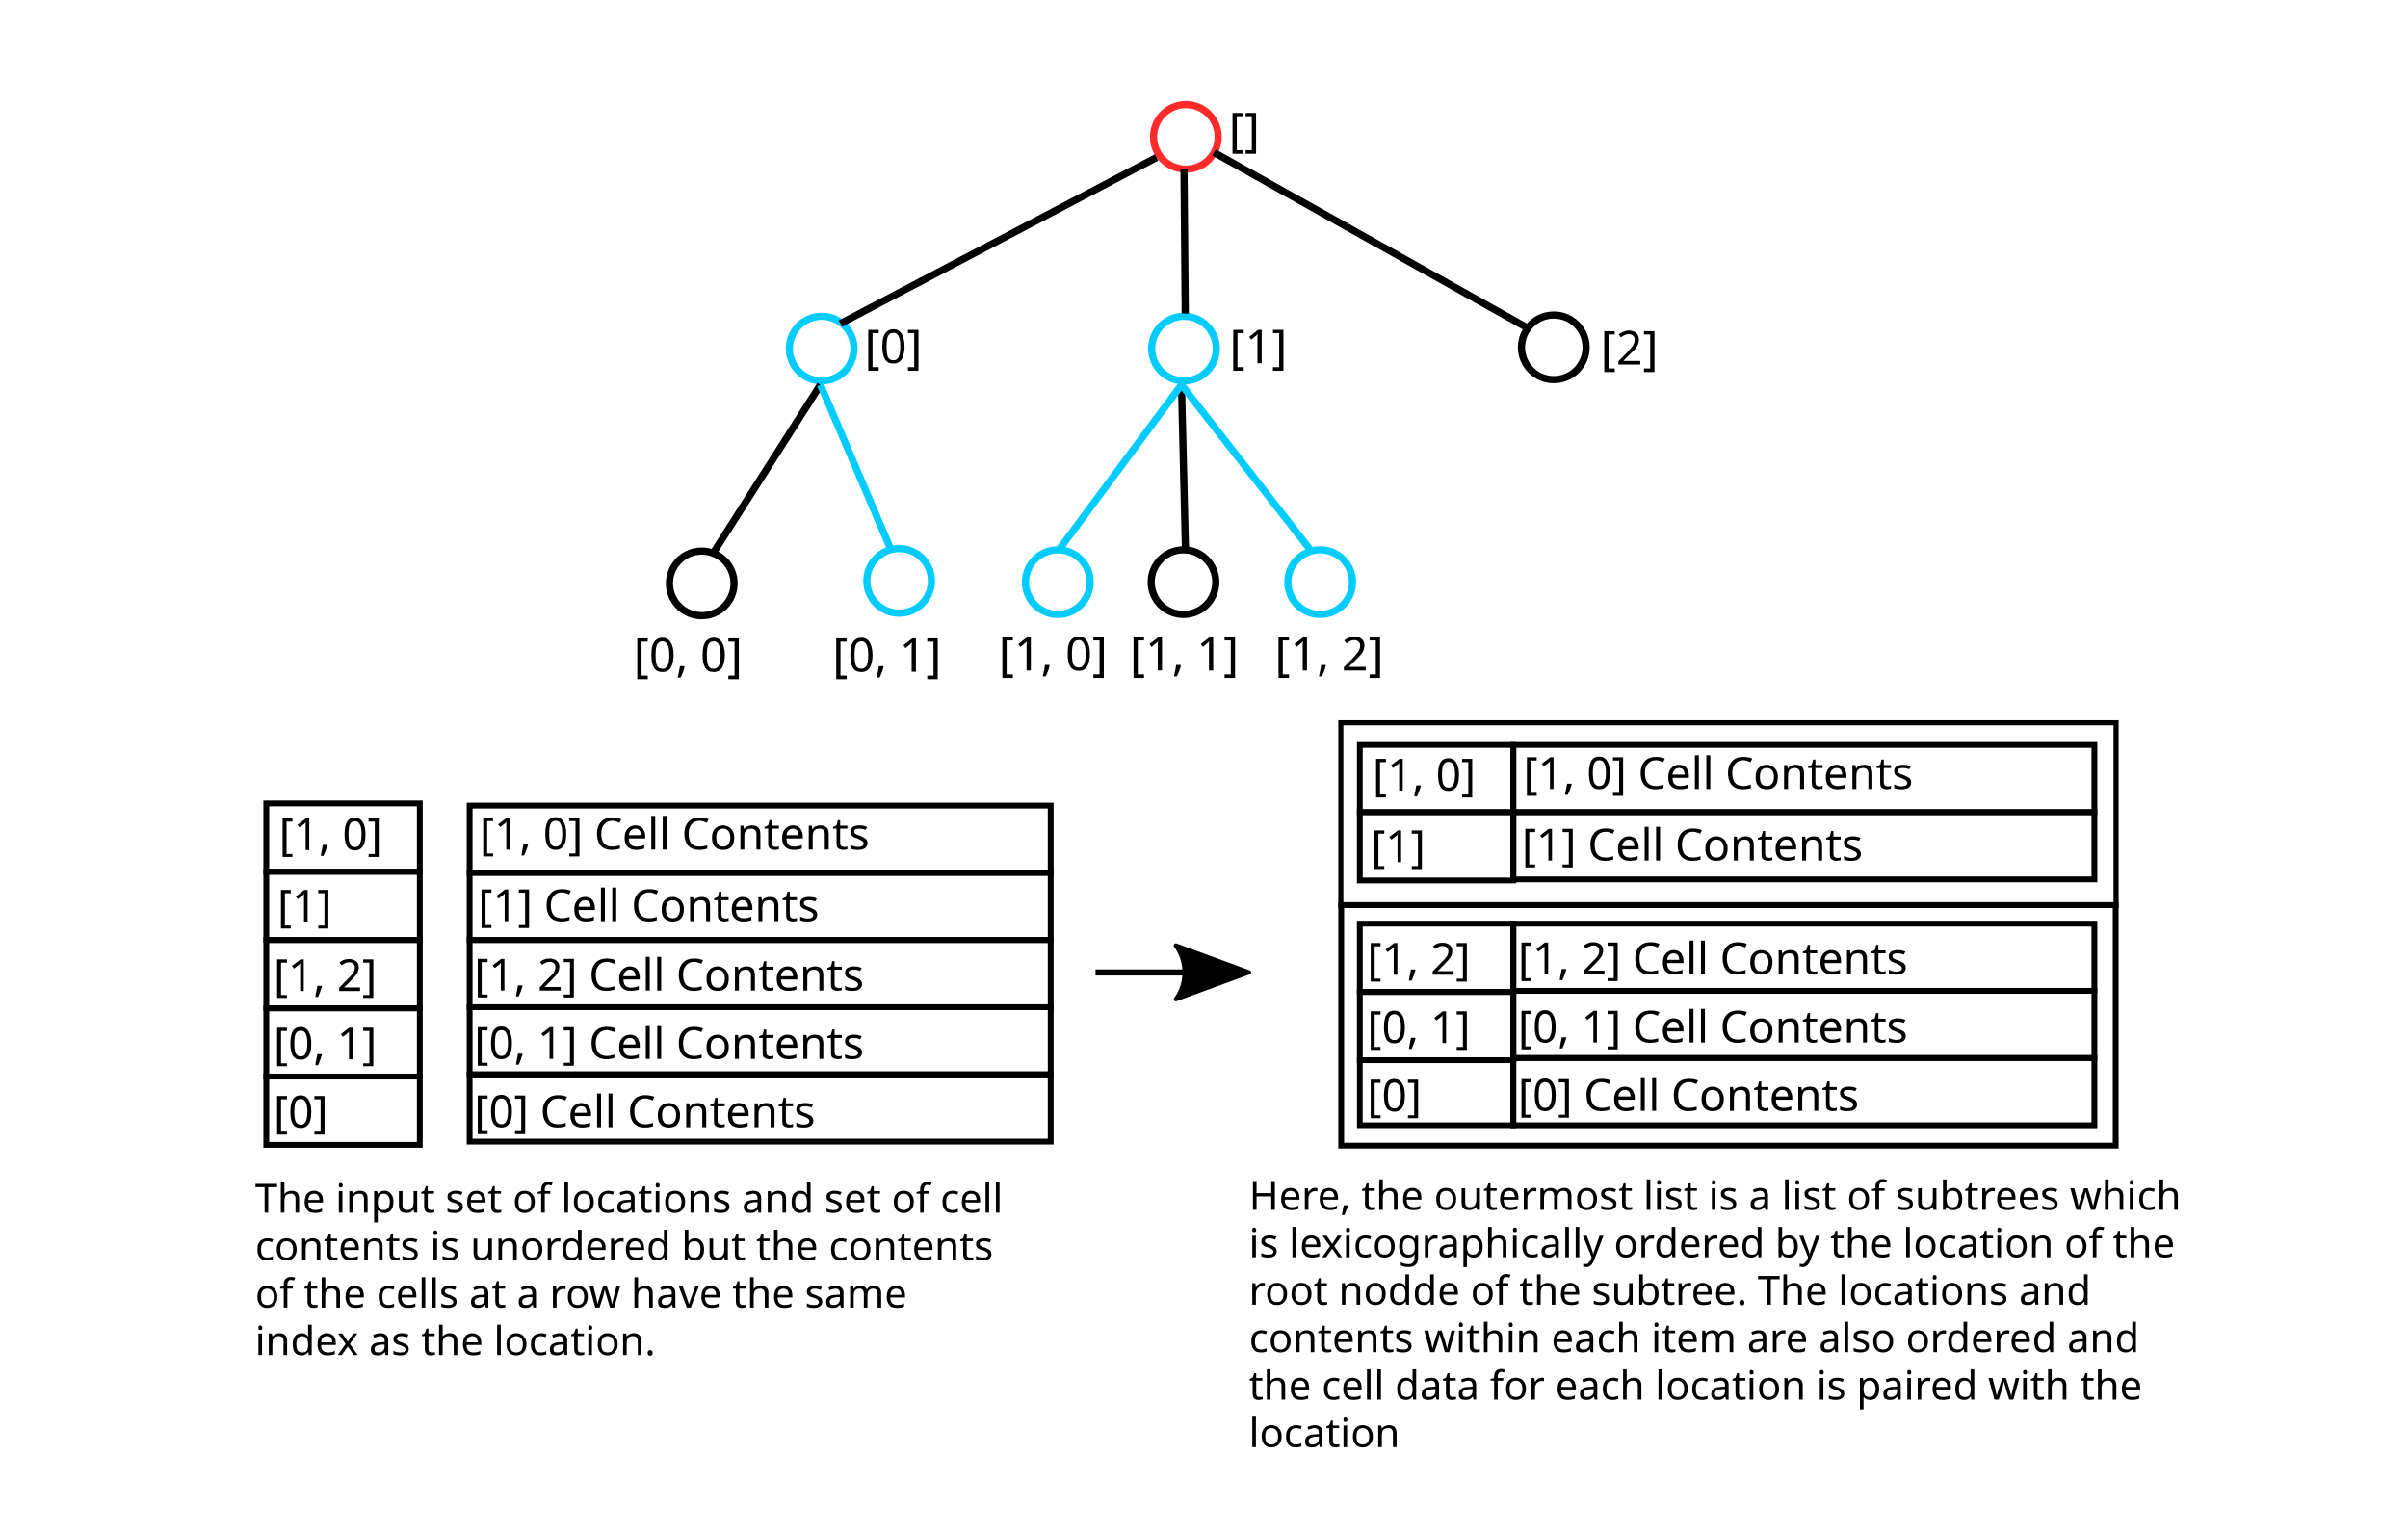
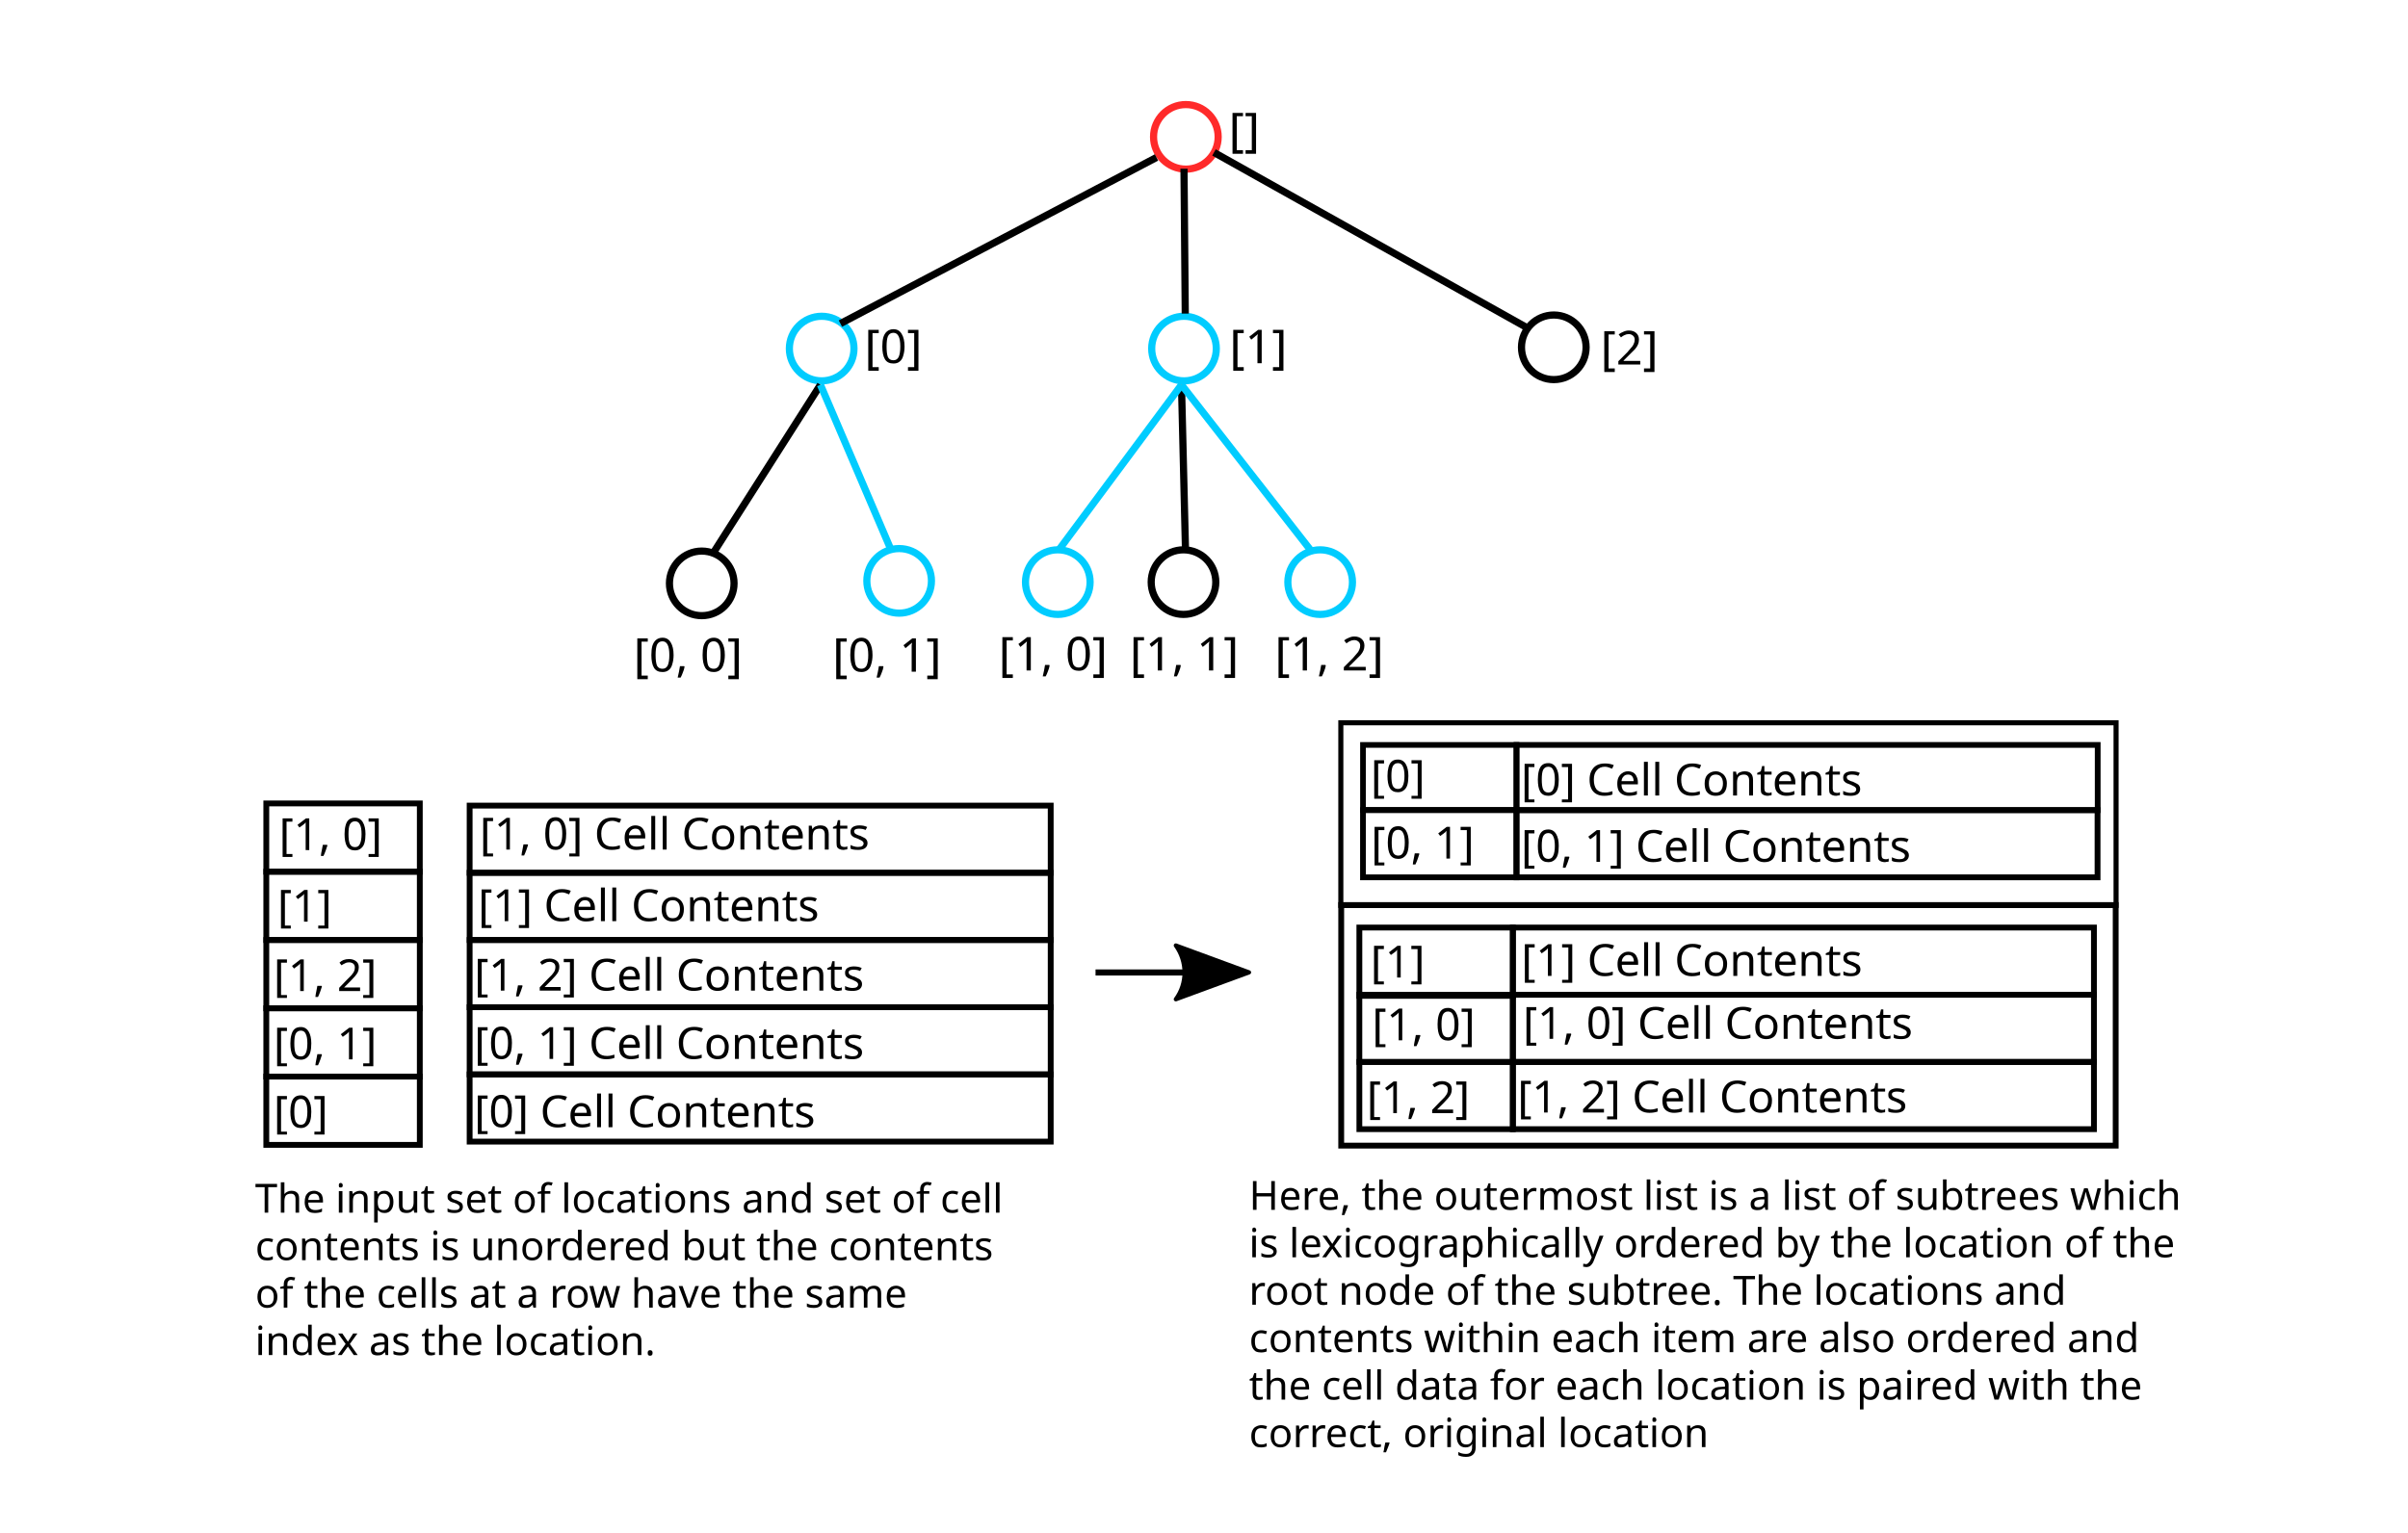
<svg xmlns="http://www.w3.org/2000/svg" width="435" height="277" viewBox="0 0 115.094 73.29" version="1.1" id="svg8">
  <defs id="defs2">
    <marker orient="auto" refY="0" refX="0" id="Arrow2Lend" style="overflow:visible">
      <path id="path1105" style="fill:#000000;fill-opacity:1;fill-rule:evenodd;stroke:#000000;stroke-width:0.625;stroke-linejoin:round;stroke-opacity:1" d="M 8.719,4.034 -2.207,0.016 8.719,-4.002 c -1.745,2.372 -1.735,5.617 -6e-7,8.035 z" transform="matrix(-1.1,0,0,-1.1,-1.1,0)" />
    </marker>
  </defs>
  <g id="layer1" transform="translate(0,-223.7103)">
    <path style="fill:none;stroke:#000000;stroke-width:0.343;stroke-linecap:butt;stroke-linejoin:miter;stroke-miterlimit:4;stroke-dasharray:none;stroke-opacity:1" d="M 56.66,249.915 56.471,242.106" id="path889" />
    <circle id="path10" cx="56.68" cy="230.253" style="fill:none;stroke:#ff2a2a;stroke-width:0.343;stroke-miterlimit:4;stroke-dasharray:none" r="1.544" />
    <circle id="path10-3" cx="39.273" cy="240.375" style="fill:none;stroke:#00ccff;stroke-width:0.343;stroke-miterlimit:4;stroke-dasharray:none;stroke-opacity:1" r="1.544" />
    <circle id="path10-3-6" cx="56.591" cy="240.375" style="fill:none;stroke:#00ccff;stroke-width:0.343;stroke-miterlimit:4;stroke-dasharray:none" r="1.544" />
    <circle id="path10-3-6-7" cx="74.266" cy="240.315" style="fill:none;stroke:#000000;stroke-width:0.343;stroke-miterlimit:4;stroke-dasharray:none" r="1.544" />
    <circle id="path10-3-6-7-5" cx="33.541" cy="251.601" style="fill:none;stroke:#000000;stroke-width:0.343;stroke-miterlimit:4;stroke-dasharray:none" r="1.544" />
    <circle id="path10-3-6-7-5-3" cx="42.976" cy="251.481" style="fill:none;stroke:#00ccff;stroke-width:0.343;stroke-miterlimit:4;stroke-dasharray:none;stroke-opacity:1" r="1.544" />
    <circle id="path10-3-6-7-5-3-5" cx="50.559" cy="251.541" style="fill:none;stroke:#00ccff;stroke-width:0.343;stroke-miterlimit:4;stroke-dasharray:none" r="1.544" />
    <circle id="path10-3-6-7-5-3-5-6" cx="56.567" cy="251.541" style="fill:none;stroke:#000000;stroke-width:0.343;stroke-miterlimit:4;stroke-dasharray:none" r="1.544" />
    <circle id="path10-3-6-7-5-3-5-6-2" cx="63.099" cy="251.541" style="fill:none;stroke:#00ccff;stroke-width:0.343;stroke-miterlimit:4;stroke-dasharray:none" r="1.544" />
    <path style="fill:none;stroke:#000000;stroke-width:0.343;stroke-linecap:butt;stroke-linejoin:miter;stroke-miterlimit:4;stroke-dasharray:none;stroke-opacity:1" d="M 55.277,231.238 40.169,239.18" id="path4645" />
    <path style="fill:none;stroke:#000000;stroke-width:0.343;stroke-linecap:butt;stroke-linejoin:miter;stroke-miterlimit:4;stroke-dasharray:none;stroke-opacity:1" d="m 56.591,231.776 0.06,6.927" id="path4647" />
    <path style="fill:none;stroke:#000000;stroke-width:0.343;stroke-linecap:butt;stroke-linejoin:miter;stroke-miterlimit:4;stroke-dasharray:none;stroke-opacity:1" d="m 58.024,230.999 14.929,8.36" id="path4649" />
    <path style="fill:none;stroke:#000000;stroke-width:0.343;stroke-linecap:butt;stroke-linejoin:miter;stroke-miterlimit:4;stroke-dasharray:none;stroke-opacity:1" d="m 39.214,242.106 -5.135,8.061" id="path4651" />
    <path style="fill:none;stroke:#00ccff;stroke-width:0.343;stroke-linecap:butt;stroke-linejoin:miter;stroke-miterlimit:4;stroke-dasharray:none;stroke-opacity:1" d="m 39.214,242.106 3.344,7.823" id="path4653" />
    <path style="fill:none;stroke:#00ccff;stroke-width:0.343;stroke-linecap:butt;stroke-linejoin:miter;stroke-miterlimit:4;stroke-dasharray:none;stroke-opacity:1" d="m 56.471,242.106 -5.852,7.882" id="path4655" />
    <path style="fill:none;stroke:#00ccff;stroke-width:0.343;stroke-linecap:butt;stroke-linejoin:miter;stroke-miterlimit:4;stroke-dasharray:none;stroke-opacity:1" d="m 56.471,242.106 6.151,7.882" id="path4657" />
    <text xml:space="preserve" style="font-style:normal;font-weight:normal;font-size:6.688px;line-height:1.25;font-family:sans-serif;letter-spacing:0px;word-spacing:0px;fill:#000000;fill-opacity:1;stroke:none;stroke-width:0.167" x="58.74" y="230.701" id="text4663">
      <tspan id="tspan4661" x="58.74" y="230.701" style="font-size:2.229px;stroke-width:0.167">[]</tspan>
    </text>
    <text xml:space="preserve" style="font-style:normal;font-weight:normal;font-size:6.688px;line-height:1.25;font-family:sans-serif;letter-spacing:0px;word-spacing:0px;fill:#000000;fill-opacity:1;stroke:none;stroke-width:0.167" x="41.329" y="241.075" id="text4663-1">
      <tspan id="tspan4661-2" x="41.329" y="241.075" style="font-size:2.229px;stroke-width:0.167">[0]</tspan>
    </text>
    <text xml:space="preserve" style="font-style:normal;font-weight:normal;font-size:6.688px;line-height:1.25;font-family:sans-serif;letter-spacing:0px;word-spacing:0px;fill:#000000;fill-opacity:1;stroke:none;stroke-width:0.167" x="58.773" y="241.075" id="text4663-1-7">
      <tspan id="tspan4661-2-0" x="58.773" y="241.075" style="font-size:2.229px;stroke-width:0.167">[1]</tspan>
    </text>
    <text xml:space="preserve" style="font-style:normal;font-weight:normal;font-size:6.688px;line-height:1.25;font-family:sans-serif;letter-spacing:0px;word-spacing:0px;fill:#000000;fill-opacity:1;stroke:none;stroke-width:0.167" x="76.508" y="241.134" id="text4663-1-7-9">
      <tspan id="tspan4661-2-0-3" x="76.508" y="241.134" style="font-size:2.229px;stroke-width:0.167">[2]</tspan>
    </text>
    <text xml:space="preserve" style="font-style:normal;font-weight:normal;font-size:6.688px;line-height:1.25;font-family:sans-serif;letter-spacing:0px;word-spacing:0px;fill:#000000;fill-opacity:1;stroke:none;stroke-width:0.167" x="30.289" y="255.824" id="text4663-1-6">
      <tspan id="tspan4661-2-2" x="30.289" y="255.824" style="font-size:2.229px;stroke-width:0.167">[0, 0]</tspan>
    </text>
    <text xml:space="preserve" style="font-style:normal;font-weight:normal;font-size:6.688px;line-height:1.25;font-family:sans-serif;letter-spacing:0px;word-spacing:0px;fill:#000000;fill-opacity:1;stroke:none;stroke-width:0.167" x="39.797" y="255.824" id="text4663-1-6-6">
      <tspan id="tspan4661-2-2-1" x="39.797" y="255.824" style="font-size:2.229px;stroke-width:0.167">[0, 1]</tspan>
    </text>
    <text xml:space="preserve" style="font-style:normal;font-weight:normal;font-size:6.688px;line-height:1.25;font-family:sans-serif;letter-spacing:0px;word-spacing:0px;fill:#000000;fill-opacity:1;stroke:none;stroke-width:0.167" x="47.739" y="255.764" id="text4663-1-6-6-8">
      <tspan id="tspan4661-2-2-1-7" x="47.739" y="255.764" style="font-size:2.229px;stroke-width:0.167">[1, 0]</tspan>
    </text>
    <text xml:space="preserve" style="font-style:normal;font-weight:normal;font-size:6.688px;line-height:1.25;font-family:sans-serif;letter-spacing:0px;word-spacing:0px;fill:#000000;fill-opacity:1;stroke:none;stroke-width:0.167" x="54.009" y="255.764" id="text4663-1-6-6-8-9">
      <tspan id="tspan4661-2-2-1-7-2" x="54.009" y="255.764" style="font-size:2.229px;stroke-width:0.167">[1, 1]</tspan>
    </text>
    <text xml:space="preserve" style="font-style:normal;font-weight:normal;font-size:6.688px;line-height:1.25;font-family:sans-serif;letter-spacing:0px;word-spacing:0px;fill:#000000;fill-opacity:1;stroke:none;stroke-width:0.167" x="60.936" y="255.764" id="text4663-1-6-6-8-0">
      <tspan id="tspan4661-2-2-1-7-23" x="60.936" y="255.764" style="font-size:2.229px;stroke-width:0.167">[1, 2]</tspan>
    </text>
    <flowRoot xml:space="preserve" id="flowRoot887" style="font-style:normal;font-weight:normal;font-size:8px;line-height:1.25;font-family:sans-serif;letter-spacing:0px;word-spacing:0px;fill:#000000;fill-opacity:1;stroke:none" transform="matrix(0.2645833,0,0,0.2645833,0,254.6667)">
      <flowRegion id="flowRegion889" style="font-size:8px">
        <rect id="rect891" width="136.786" height="104.643" x="223.929" y="17.5" style="font-size:8px" />
      </flowRegion>
      <flowPara id="flowPara893" />
    </flowRoot>
    <rect style="fill:none;stroke:#000000;stroke-width:0.278;stroke-miterlimit:4;stroke-dasharray:none" id="rect4836" width="7.337" height="3.265" x="12.728" y="262.122" />
    <rect style="fill:none;stroke:#000000;stroke-width:0.278;stroke-miterlimit:4;stroke-dasharray:none" id="rect4836-7" width="7.337" height="3.265" x="12.728" y="265.387" />
    <rect style="fill:none;stroke:#000000;stroke-width:0.278;stroke-miterlimit:4;stroke-dasharray:none" id="rect4836-7-5" width="7.337" height="3.265" x="12.728" y="268.652" />
    <text xml:space="preserve" style="font-style:normal;font-weight:normal;font-size:10.583px;line-height:6.25;font-family:sans-serif;letter-spacing:0px;word-spacing:0px;fill:#000000;fill-opacity:1;stroke:none;stroke-width:0.278;stroke-miterlimit:4;stroke-dasharray:none" x="13.335" y="264.355" id="text4945">
      <tspan id="tspan4943" x="13.335" y="264.355" style="font-size:2.117px;line-height:171.979px;stroke-width:0.278;stroke-miterlimit:4;stroke-dasharray:none">[1, 0]</tspan>
    </text>
    <text xml:space="preserve" style="font-style:normal;font-weight:normal;font-size:10.583px;line-height:6.25;font-family:sans-serif;letter-spacing:0px;word-spacing:0px;fill:#000000;fill-opacity:1;stroke:none;stroke-width:0.278;stroke-miterlimit:4;stroke-dasharray:none" x="13.259" y="267.774" id="text4945-7-2">
      <tspan id="tspan4943-3-9" x="13.259" y="267.774" style="font-size:2.117px;line-height:171.979px;stroke-width:0.278;stroke-miterlimit:4;stroke-dasharray:none">[1]</tspan>
    </text>
    <text xml:space="preserve" style="font-style:normal;font-weight:normal;font-size:10.583px;line-height:6.25;font-family:sans-serif;letter-spacing:0px;word-spacing:0px;fill:#000000;fill-opacity:1;stroke:none;stroke-width:0.278;stroke-miterlimit:4;stroke-dasharray:none" x="13.076" y="271.097" id="text4945-7-2-3">
      <tspan id="tspan4943-3-9-1" x="13.076" y="271.097" style="font-size:2.117px;line-height:171.979px;stroke-width:0.278;stroke-miterlimit:4;stroke-dasharray:none">[1, 2]</tspan>
    </text>
    <rect style="fill:none;stroke:#000000;stroke-width:0.278;stroke-miterlimit:4;stroke-dasharray:none" id="rect4836-7-5-0" width="7.337" height="3.265" x="12.728" y="271.916" />
    <text xml:space="preserve" style="font-style:normal;font-weight:normal;font-size:10.583px;line-height:6.25;font-family:sans-serif;letter-spacing:0px;word-spacing:0px;fill:#000000;fill-opacity:1;stroke:none;stroke-width:0.278;stroke-miterlimit:4;stroke-dasharray:none" x="13.076" y="274.362" id="text4945-7-2-3-9">
      <tspan id="tspan4943-3-9-1-3" x="13.076" y="274.362" style="font-size:2.117px;line-height:171.979px;stroke-width:0.278;stroke-miterlimit:4;stroke-dasharray:none">[0, 1]</tspan>
    </text>
    <rect style="fill:none;stroke:#000000;stroke-width:0.278;stroke-miterlimit:4;stroke-dasharray:none" id="rect4836-7-5-0-2" width="7.337" height="3.265" x="12.728" y="275.181" />
    <text xml:space="preserve" style="font-style:normal;font-weight:normal;font-size:10.583px;line-height:6.25;font-family:sans-serif;letter-spacing:0px;word-spacing:0px;fill:#000000;fill-opacity:1;stroke:none;stroke-width:0.278;stroke-miterlimit:4;stroke-dasharray:none" x="13.076" y="277.626" id="text4945-7-2-3-9-6">
      <tspan id="tspan4943-3-9-1-3-1" x="13.076" y="277.626" style="font-size:2.117px;line-height:171.979px;stroke-width:0.278;stroke-miterlimit:4;stroke-dasharray:none">[0]</tspan>
    </text>
    <text xml:space="preserve" style="font-style:normal;font-weight:normal;font-size:4.125px;line-height:0.55;font-family:sans-serif;letter-spacing:0px;word-spacing:0px;fill:#000000;fill-opacity:1;stroke:none;stroke-width:0.103" x="12.197" y="281.687" id="text1070">
      <tspan x="12.197" y="281.687" style="font-size:1.925px;stroke-width:0.103" id="tspan1078">The input set of locations and set of cell </tspan>
      <tspan x="12.197" y="283.956" style="font-size:1.925px;stroke-width:0.103" id="tspan947">contents is unordered but the contents </tspan>
      <tspan x="12.197" y="286.225" style="font-size:1.925px;stroke-width:0.103" id="tspan949">of the cells at a row have the same </tspan>
      <tspan x="12.197" y="288.494" style="font-size:1.925px;stroke-width:0.103" id="tspan955">index as the location.</tspan>
    </text>
    <path style="fill:none;stroke:#000000;stroke-width:0.291;stroke-linecap:butt;stroke-linejoin:miter;stroke-miterlimit:4;stroke-dasharray:none;stroke-opacity:1;marker-end:url(#Arrow2Lend)" d="m 52.363,270.204 h 6.949" id="path1082" />
    <text xml:space="preserve" style="font-style:normal;font-weight:normal;font-size:4.125px;line-height:0.55;font-family:sans-serif;letter-spacing:0px;word-spacing:0px;fill:#000000;fill-opacity:1;stroke:none;stroke-width:0.103" x="59.699" y="281.549" id="text1070-3">
      <tspan x="59.699" y="281.549" style="font-size:1.925px;stroke-width:0.103" id="tspan1064">Here, the outermost list is a list of subtrees which</tspan>
      <tspan x="59.699" y="283.818" style="font-size:1.925px;stroke-width:0.103" id="tspan1068">is lexicographically ordered by the location of the </tspan>
-       <tspan x="59.699" y="286.087" style="font-size:1.925px;stroke-width:0.103" id="tspan1070">root nodde of the subtree. The locations and </tspan>
+       <tspan x="59.699" y="286.087" style="font-size:1.925px;stroke-width:0.103" id="tspan1070">root node of the subtree. The locations and </tspan>
      <tspan x="59.699" y="288.356" style="font-size:1.925px;stroke-width:0.103" id="tspan1072">contents within each item are also ordered and </tspan>
      <tspan x="59.699" y="290.625" style="font-size:1.925px;stroke-width:0.103" id="tspan1079">the cell data for each location is paired with the </tspan>
-       <tspan x="59.699" y="292.894" style="font-size:1.925px;stroke-width:0.103" id="tspan1081">location</tspan>
+       <tspan x="59.699" y="292.894" style="font-size:1.925px;stroke-width:0.103" id="tspan1081">correct, original location</tspan>
    </text>
    <rect style="fill:none;stroke:#000000;stroke-width:0.278;stroke-miterlimit:4;stroke-dasharray:none" id="rect4836-36" width="27.773" height="3.213" x="22.447" y="262.226" />
    <rect style="fill:none;stroke:#000000;stroke-width:0.278;stroke-miterlimit:4;stroke-dasharray:none" id="rect4836-7-7" width="27.773" height="3.213" x="22.447" y="265.439" />
    <rect style="fill:none;stroke:#000000;stroke-width:0.278;stroke-miterlimit:4;stroke-dasharray:none" id="rect4836-7-5-5" width="27.773" height="3.213" x="22.447" y="268.652" />
    <text xml:space="preserve" style="font-style:normal;font-weight:normal;font-size:10.583px;line-height:6.25;font-family:sans-serif;letter-spacing:0px;word-spacing:0px;fill:#000000;fill-opacity:1;stroke:none;stroke-width:0.278;stroke-miterlimit:4;stroke-dasharray:none" x="22.924" y="264.329" id="text4945-3">
      <tspan id="tspan4943-5" x="22.924" y="264.329" style="font-size:2.117px;line-height:171.979px;stroke-width:0.278;stroke-miterlimit:4;stroke-dasharray:none">[1, 0] Cell Contents</tspan>
    </text>
    <text xml:space="preserve" style="font-style:normal;font-weight:normal;font-size:10.583px;line-height:6.25;font-family:sans-serif;letter-spacing:0px;word-spacing:0px;fill:#000000;fill-opacity:1;stroke:none;stroke-width:0.278;stroke-miterlimit:4;stroke-dasharray:none" x="22.847" y="267.748" id="text4945-7-2-6">
      <tspan id="tspan4943-3-9-2" x="22.847" y="267.748" style="font-size:2.117px;line-height:171.979px;stroke-width:0.278;stroke-miterlimit:4;stroke-dasharray:none">[1] Cell Contents</tspan>
    </text>
    <text xml:space="preserve" style="font-style:normal;font-weight:normal;font-size:10.583px;line-height:6.25;font-family:sans-serif;letter-spacing:0px;word-spacing:0px;fill:#000000;fill-opacity:1;stroke:none;stroke-width:0.278;stroke-miterlimit:4;stroke-dasharray:none" x="22.665" y="271.071" id="text4945-7-2-3-91">
      <tspan id="tspan4943-3-9-1-2" x="22.665" y="271.071" style="font-size:2.117px;line-height:171.979px;stroke-width:0.278;stroke-miterlimit:4;stroke-dasharray:none">[1, 2] Cell Contents</tspan>
    </text>
    <rect style="fill:none;stroke:#000000;stroke-width:0.278;stroke-miterlimit:4;stroke-dasharray:none" id="rect4836-7-5-0-7" width="27.773" height="3.213" x="22.447" y="271.865" />
    <text xml:space="preserve" style="font-style:normal;font-weight:normal;font-size:10.583px;line-height:6.25;font-family:sans-serif;letter-spacing:0px;word-spacing:0px;fill:#000000;fill-opacity:1;stroke:none;stroke-width:0.278;stroke-miterlimit:4;stroke-dasharray:none" x="22.665" y="274.336" id="text4945-7-2-3-9-0">
      <tspan id="tspan4943-3-9-1-3-9" x="22.665" y="274.336" style="font-size:2.117px;line-height:171.979px;stroke-width:0.278;stroke-miterlimit:4;stroke-dasharray:none">[0, 1] Cell Contents</tspan>
    </text>
    <rect style="fill:none;stroke:#000000;stroke-width:0.278;stroke-miterlimit:4;stroke-dasharray:none" id="rect4836-7-5-0-2-3" width="27.773" height="3.213" x="22.447" y="275.077" />
    <text xml:space="preserve" style="font-style:normal;font-weight:normal;font-size:10.583px;line-height:6.25;font-family:sans-serif;letter-spacing:0px;word-spacing:0px;fill:#000000;fill-opacity:1;stroke:none;stroke-width:0.278;stroke-miterlimit:4;stroke-dasharray:none" x="22.665" y="277.6" id="text4945-7-2-3-9-6-6">
      <tspan id="tspan4943-3-9-1-3-1-0" x="22.665" y="277.6" style="font-size:2.117px;line-height:171.979px;stroke-width:0.278;stroke-miterlimit:4;stroke-dasharray:none">[0] Cell Contents</tspan>
    </text>
-     <rect style="fill:none;stroke:#000000;stroke-width:0.276;stroke-miterlimit:4;stroke-dasharray:none" id="rect4836-6" width="7.337" height="3.213" x="64.995" y="259.327" />
-     <rect style="fill:none;stroke:#000000;stroke-width:0.278;stroke-miterlimit:4;stroke-dasharray:none" id="rect4836-7-2" width="7.337" height="3.265" x="64.995" y="262.54" />
-     <rect style="fill:none;stroke:#000000;stroke-width:0.278;stroke-miterlimit:4;stroke-dasharray:none" id="rect4836-7-5-6" width="7.337" height="3.265" x="64.995" y="267.87" />
-     <text xml:space="preserve" style="font-style:normal;font-weight:normal;font-size:10.583px;line-height:6.25;font-family:sans-serif;letter-spacing:0px;word-spacing:0px;fill:#000000;fill-opacity:1;stroke:none;stroke-width:0.278;stroke-miterlimit:4;stroke-dasharray:none" x="65.602" y="261.508" id="text4945-1">
-       <tspan id="tspan4943-8" x="65.602" y="261.508" style="font-size:2.117px;line-height:171.979px;stroke-width:0.278;stroke-miterlimit:4;stroke-dasharray:none">[1, 0]</tspan>
+     <rect style="fill:none;stroke:#000000;stroke-width:0.276;stroke-miterlimit:4;stroke-dasharray:none" id="rect4836-6" width="7.337" height="3.213" x="64.973" y="271.269" />
+     <rect style="fill:none;stroke:#000000;stroke-width:0.278;stroke-miterlimit:4;stroke-dasharray:none" id="rect4836-7-2" width="7.337" height="3.265" x="64.973" y="268.056" />
+     <rect style="fill:none;stroke:#000000;stroke-width:0.276;stroke-miterlimit:4;stroke-dasharray:none" id="rect4836-7-5-6" width="7.337" height="3.213" x="64.973" y="274.482" />
+     <text xml:space="preserve" style="font-style:normal;font-weight:normal;font-size:10.583px;line-height:6.25;font-family:sans-serif;letter-spacing:0px;word-spacing:0px;fill:#000000;fill-opacity:1;stroke:none;stroke-width:0.278;stroke-miterlimit:4;stroke-dasharray:none" x="65.58" y="273.449" id="text4945-1">
+       <tspan id="tspan4943-8" x="65.58" y="273.449" style="font-size:2.117px;line-height:171.979px;stroke-width:0.278;stroke-miterlimit:4;stroke-dasharray:none">[1, 0]</tspan>
    </text>
-     <text xml:space="preserve" style="font-style:normal;font-weight:normal;font-size:10.583px;line-height:6.25;font-family:sans-serif;letter-spacing:0px;word-spacing:0px;fill:#000000;fill-opacity:1;stroke:none;stroke-width:0.278;stroke-miterlimit:4;stroke-dasharray:none" x="65.525" y="264.927" id="text4945-7-2-7">
-       <tspan id="tspan4943-3-9-9" x="65.525" y="264.927" style="font-size:2.117px;line-height:171.979px;stroke-width:0.278;stroke-miterlimit:4;stroke-dasharray:none">[1]</tspan>
+     <text xml:space="preserve" style="font-style:normal;font-weight:normal;font-size:10.583px;line-height:6.25;font-family:sans-serif;letter-spacing:0px;word-spacing:0px;fill:#000000;fill-opacity:1;stroke:none;stroke-width:0.278;stroke-miterlimit:4;stroke-dasharray:none" x="65.504" y="270.443" id="text4945-7-2-7">
+       <tspan id="tspan4943-3-9-9" x="65.504" y="270.443" style="font-size:2.117px;line-height:171.979px;stroke-width:0.278;stroke-miterlimit:4;stroke-dasharray:none">[1]</tspan>
    </text>
-     <text xml:space="preserve" style="font-style:normal;font-weight:normal;font-size:10.583px;line-height:6.25;font-family:sans-serif;letter-spacing:0px;word-spacing:0px;fill:#000000;fill-opacity:1;stroke:none;stroke-width:0.278;stroke-miterlimit:4;stroke-dasharray:none" x="65.343" y="270.315" id="text4945-7-2-3-2">
-       <tspan id="tspan4943-3-9-1-0" x="65.343" y="270.315" style="font-size:2.117px;line-height:171.979px;stroke-width:0.278;stroke-miterlimit:4;stroke-dasharray:none">[1, 2]</tspan>
+     <text xml:space="preserve" style="font-style:normal;font-weight:normal;font-size:10.583px;line-height:6.25;font-family:sans-serif;letter-spacing:0px;word-spacing:0px;fill:#000000;fill-opacity:1;stroke:none;stroke-width:0.278;stroke-miterlimit:4;stroke-dasharray:none" x="65.321" y="276.927" id="text4945-7-2-3-2">
+       <tspan id="tspan4943-3-9-1-0" x="65.321" y="276.927" style="font-size:2.117px;line-height:171.979px;stroke-width:0.278;stroke-miterlimit:4;stroke-dasharray:none">[1, 2]</tspan>
    </text>
-     <rect style="fill:none;stroke:#000000;stroke-width:0.278;stroke-miterlimit:4;stroke-dasharray:none" id="rect4836-7-5-0-23" width="7.337" height="3.265" x="64.995" y="271.134" />
-     <text xml:space="preserve" style="font-style:normal;font-weight:normal;font-size:10.583px;line-height:6.25;font-family:sans-serif;letter-spacing:0px;word-spacing:0px;fill:#000000;fill-opacity:1;stroke:none;stroke-width:0.278;stroke-miterlimit:4;stroke-dasharray:none" x="65.343" y="273.58" id="text4945-7-2-3-9-7">
-       <tspan id="tspan4943-3-9-1-3-5" x="65.343" y="273.58" style="font-size:2.117px;line-height:171.979px;stroke-width:0.278;stroke-miterlimit:4;stroke-dasharray:none">[0, 1]</tspan>
+     <rect style="fill:none;stroke:#000000;stroke-width:0.276;stroke-miterlimit:4;stroke-dasharray:none" id="rect4836-7-5-0-23" width="7.337" height="3.213" x="65.146" y="262.442" />
+     <text xml:space="preserve" style="font-style:normal;font-weight:normal;font-size:10.583px;line-height:6.25;font-family:sans-serif;letter-spacing:0px;word-spacing:0px;fill:#000000;fill-opacity:1;stroke:none;stroke-width:0.278;stroke-miterlimit:4;stroke-dasharray:none" x="65.527" y="264.755" id="text4945-7-2-3-9-7">
+       <tspan id="tspan4943-3-9-1-3-5" x="65.527" y="264.755" style="font-size:2.117px;line-height:171.979px;stroke-width:0.278;stroke-miterlimit:4;stroke-dasharray:none">[0, 1]</tspan>
    </text>
-     <rect style="fill:none;stroke:#000000;stroke-width:0.271;stroke-miterlimit:4;stroke-dasharray:none" id="rect4836-7-5-0-2-9" width="7.337" height="3.109" x="64.995" y="274.399" />
-     <text xml:space="preserve" style="font-style:normal;font-weight:normal;font-size:10.583px;line-height:6.25;font-family:sans-serif;letter-spacing:0px;word-spacing:0px;fill:#000000;fill-opacity:1;stroke:none;stroke-width:0.278;stroke-miterlimit:4;stroke-dasharray:none" x="65.343" y="276.844" id="text4945-7-2-3-9-6-2">
-       <tspan id="tspan4943-3-9-1-3-1-2" x="65.343" y="276.844" style="font-size:2.117px;line-height:171.979px;stroke-width:0.278;stroke-miterlimit:4;stroke-dasharray:none">[0]</tspan>
+     <rect style="fill:none;stroke:#000000;stroke-width:0.271;stroke-miterlimit:4;stroke-dasharray:none" id="rect4836-7-5-0-2-9" width="7.337" height="3.109" x="65.146" y="259.325" />
+     <text xml:space="preserve" style="font-style:normal;font-weight:normal;font-size:10.583px;line-height:6.25;font-family:sans-serif;letter-spacing:0px;word-spacing:0px;fill:#000000;fill-opacity:1;stroke:none;stroke-width:0.278;stroke-miterlimit:4;stroke-dasharray:none" x="65.51" y="261.57" id="text4945-7-2-3-9-6-2">
+       <tspan id="tspan4943-3-9-1-3-1-2" x="65.51" y="261.57" style="font-size:2.117px;line-height:171.979px;stroke-width:0.278;stroke-miterlimit:4;stroke-dasharray:none">[0]</tspan>
    </text>
-     <rect style="fill:none;stroke:#000000;stroke-width:0.278;stroke-miterlimit:4;stroke-dasharray:none" id="rect4836-36-8" width="27.773" height="3.213" x="72.332" y="259.327" />
-     <rect style="fill:none;stroke:#000000;stroke-width:0.278;stroke-miterlimit:4;stroke-dasharray:none" id="rect4836-7-7-9" width="27.773" height="3.213" x="72.332" y="262.54" />
-     <rect style="fill:none;stroke:#000000;stroke-width:0.278;stroke-miterlimit:4;stroke-dasharray:none" id="rect4836-7-5-5-7" width="27.773" height="3.213" x="72.332" y="267.87" />
-     <text xml:space="preserve" style="font-style:normal;font-weight:normal;font-size:10.583px;line-height:6.25;font-family:sans-serif;letter-spacing:0px;word-spacing:0px;fill:#000000;fill-opacity:1;stroke:none;stroke-width:0.278;stroke-miterlimit:4;stroke-dasharray:none" x="72.81" y="261.43" id="text4945-3-3">
-       <tspan id="tspan4943-5-6" x="72.81" y="261.43" style="font-size:2.117px;line-height:171.979px;stroke-width:0.278;stroke-miterlimit:4;stroke-dasharray:none">[1, 0] Cell Contents</tspan>
+     <rect style="fill:none;stroke:#000000;stroke-width:0.278;stroke-miterlimit:4;stroke-dasharray:none" id="rect4836-36-8" width="27.773" height="3.213" x="72.31" y="271.269" />
+     <rect style="fill:none;stroke:#000000;stroke-width:0.278;stroke-miterlimit:4;stroke-dasharray:none" id="rect4836-7-7-9" width="27.773" height="3.213" x="72.31" y="268.056" />
+     <rect style="fill:none;stroke:#000000;stroke-width:0.278;stroke-miterlimit:4;stroke-dasharray:none" id="rect4836-7-5-5-7" width="27.773" height="3.213" x="72.31" y="274.482" />
+     <text xml:space="preserve" style="font-style:normal;font-weight:normal;font-size:10.583px;line-height:6.25;font-family:sans-serif;letter-spacing:0px;word-spacing:0px;fill:#000000;fill-opacity:1;stroke:none;stroke-width:0.278;stroke-miterlimit:4;stroke-dasharray:none" x="72.788" y="273.372" id="text4945-3-3">
+       <tspan id="tspan4943-5-6" x="72.788" y="273.372" style="font-size:2.117px;line-height:171.979px;stroke-width:0.278;stroke-miterlimit:4;stroke-dasharray:none">[1, 0] Cell Contents</tspan>
    </text>
-     <text xml:space="preserve" style="font-style:normal;font-weight:normal;font-size:10.583px;line-height:6.25;font-family:sans-serif;letter-spacing:0px;word-spacing:0px;fill:#000000;fill-opacity:1;stroke:none;stroke-width:0.278;stroke-miterlimit:4;stroke-dasharray:none" x="72.733" y="264.849" id="text4945-7-2-6-1">
-       <tspan id="tspan4943-3-9-2-2" x="72.733" y="264.849" style="font-size:2.117px;line-height:171.979px;stroke-width:0.278;stroke-miterlimit:4;stroke-dasharray:none">[1] Cell Contents</tspan>
+     <text xml:space="preserve" style="font-style:normal;font-weight:normal;font-size:10.583px;line-height:6.25;font-family:sans-serif;letter-spacing:0px;word-spacing:0px;fill:#000000;fill-opacity:1;stroke:none;stroke-width:0.278;stroke-miterlimit:4;stroke-dasharray:none" x="72.711" y="270.365" id="text4945-7-2-6-1">
+       <tspan id="tspan4943-3-9-2-2" x="72.711" y="270.365" style="font-size:2.117px;line-height:171.979px;stroke-width:0.278;stroke-miterlimit:4;stroke-dasharray:none">[1] Cell Contents</tspan>
    </text>
-     <text xml:space="preserve" style="font-style:normal;font-weight:normal;font-size:10.583px;line-height:6.25;font-family:sans-serif;letter-spacing:0px;word-spacing:0px;fill:#000000;fill-opacity:1;stroke:none;stroke-width:0.278;stroke-miterlimit:4;stroke-dasharray:none" x="72.55" y="270.289" id="text4945-7-2-3-91-9">
-       <tspan id="tspan4943-3-9-1-2-3" x="72.55" y="270.289" style="font-size:2.117px;line-height:171.979px;stroke-width:0.278;stroke-miterlimit:4;stroke-dasharray:none">[1, 2] Cell Contents</tspan>
+     <text xml:space="preserve" style="font-style:normal;font-weight:normal;font-size:10.583px;line-height:6.25;font-family:sans-serif;letter-spacing:0px;word-spacing:0px;fill:#000000;fill-opacity:1;stroke:none;stroke-width:0.278;stroke-miterlimit:4;stroke-dasharray:none" x="72.529" y="276.901" id="text4945-7-2-3-91-9">
+       <tspan id="tspan4943-3-9-1-2-3" x="72.529" y="276.901" style="font-size:2.117px;line-height:171.979px;stroke-width:0.278;stroke-miterlimit:4;stroke-dasharray:none">[1, 2] Cell Contents</tspan>
    </text>
-     <rect style="fill:none;stroke:#000000;stroke-width:0.278;stroke-miterlimit:4;stroke-dasharray:none" id="rect4836-7-5-0-7-1" width="27.773" height="3.213" x="72.332" y="271.083" />
-     <text xml:space="preserve" style="font-style:normal;font-weight:normal;font-size:10.583px;line-height:6.25;font-family:sans-serif;letter-spacing:0px;word-spacing:0px;fill:#000000;fill-opacity:1;stroke:none;stroke-width:0.278;stroke-miterlimit:4;stroke-dasharray:none" x="72.55" y="273.554" id="text4945-7-2-3-9-0-9">
-       <tspan id="tspan4943-3-9-1-3-9-4" x="72.55" y="273.554" style="font-size:2.117px;line-height:171.979px;stroke-width:0.278;stroke-miterlimit:4;stroke-dasharray:none">[0, 1] Cell Contents</tspan>
+     <rect style="fill:none;stroke:#000000;stroke-width:0.278;stroke-miterlimit:4;stroke-dasharray:none" id="rect4836-7-5-0-7-1" width="27.773" height="3.213" x="72.483" y="262.442" />
+     <text xml:space="preserve" style="font-style:normal;font-weight:normal;font-size:10.583px;line-height:6.25;font-family:sans-serif;letter-spacing:0px;word-spacing:0px;fill:#000000;fill-opacity:1;stroke:none;stroke-width:0.278;stroke-miterlimit:4;stroke-dasharray:none" x="72.701" y="264.913" id="text4945-7-2-3-9-0-9">
+       <tspan id="tspan4943-3-9-1-3-9-4" x="72.701" y="264.913" style="font-size:2.117px;line-height:171.979px;stroke-width:0.278;stroke-miterlimit:4;stroke-dasharray:none">[0, 1] Cell Contents</tspan>
    </text>
-     <rect style="fill:none;stroke:#000000;stroke-width:0.278;stroke-miterlimit:4;stroke-dasharray:none" id="rect4836-7-5-0-2-3-7" width="27.773" height="3.213" x="72.332" y="274.296" />
-     <text xml:space="preserve" style="font-style:normal;font-weight:normal;font-size:10.583px;line-height:6.25;font-family:sans-serif;letter-spacing:0px;word-spacing:0px;fill:#000000;fill-opacity:1;stroke:none;stroke-width:0.278;stroke-miterlimit:4;stroke-dasharray:none" x="72.55" y="276.819" id="text4945-7-2-3-9-6-6-8">
-       <tspan id="tspan4943-3-9-1-3-1-0-4" x="72.55" y="276.819" style="font-size:2.117px;line-height:171.979px;stroke-width:0.278;stroke-miterlimit:4;stroke-dasharray:none">[0] Cell Contents</tspan>
+     <rect style="fill:none;stroke:#000000;stroke-width:0.274;stroke-miterlimit:4;stroke-dasharray:none" id="rect4836-7-5-0-2-3-7" width="27.78" height="3.117" x="72.483" y="259.325" />
+     <text xml:space="preserve" style="font-style:normal;font-weight:normal;font-size:10.583px;line-height:6.25;font-family:sans-serif;letter-spacing:0px;word-spacing:0px;fill:#000000;fill-opacity:1;stroke:none;stroke-width:0.278;stroke-miterlimit:4;stroke-dasharray:none" x="72.701" y="261.744" id="text4945-7-2-3-9-6-6-8">
+       <tspan id="tspan4943-3-9-1-3-1-0-4" x="72.701" y="261.744" style="font-size:2.117px;line-height:171.979px;stroke-width:0.278;stroke-miterlimit:4;stroke-dasharray:none">[0] Cell Contents</tspan>
    </text>
    <rect style="fill:none;stroke:#000000;stroke-width:0.278;stroke-miterlimit:4;stroke-dasharray:none" id="rect4836-7-7-9-3" width="37.018" height="11.502" x="64.105" y="266.98" />
    <rect style="fill:none;stroke:#000000;stroke-width:0.242;stroke-miterlimit:4;stroke-dasharray:none" id="rect4836-7-7-9-3-5" width="37.054" height="8.731" x="64.087" y="258.266" />
  </g>
</svg>
